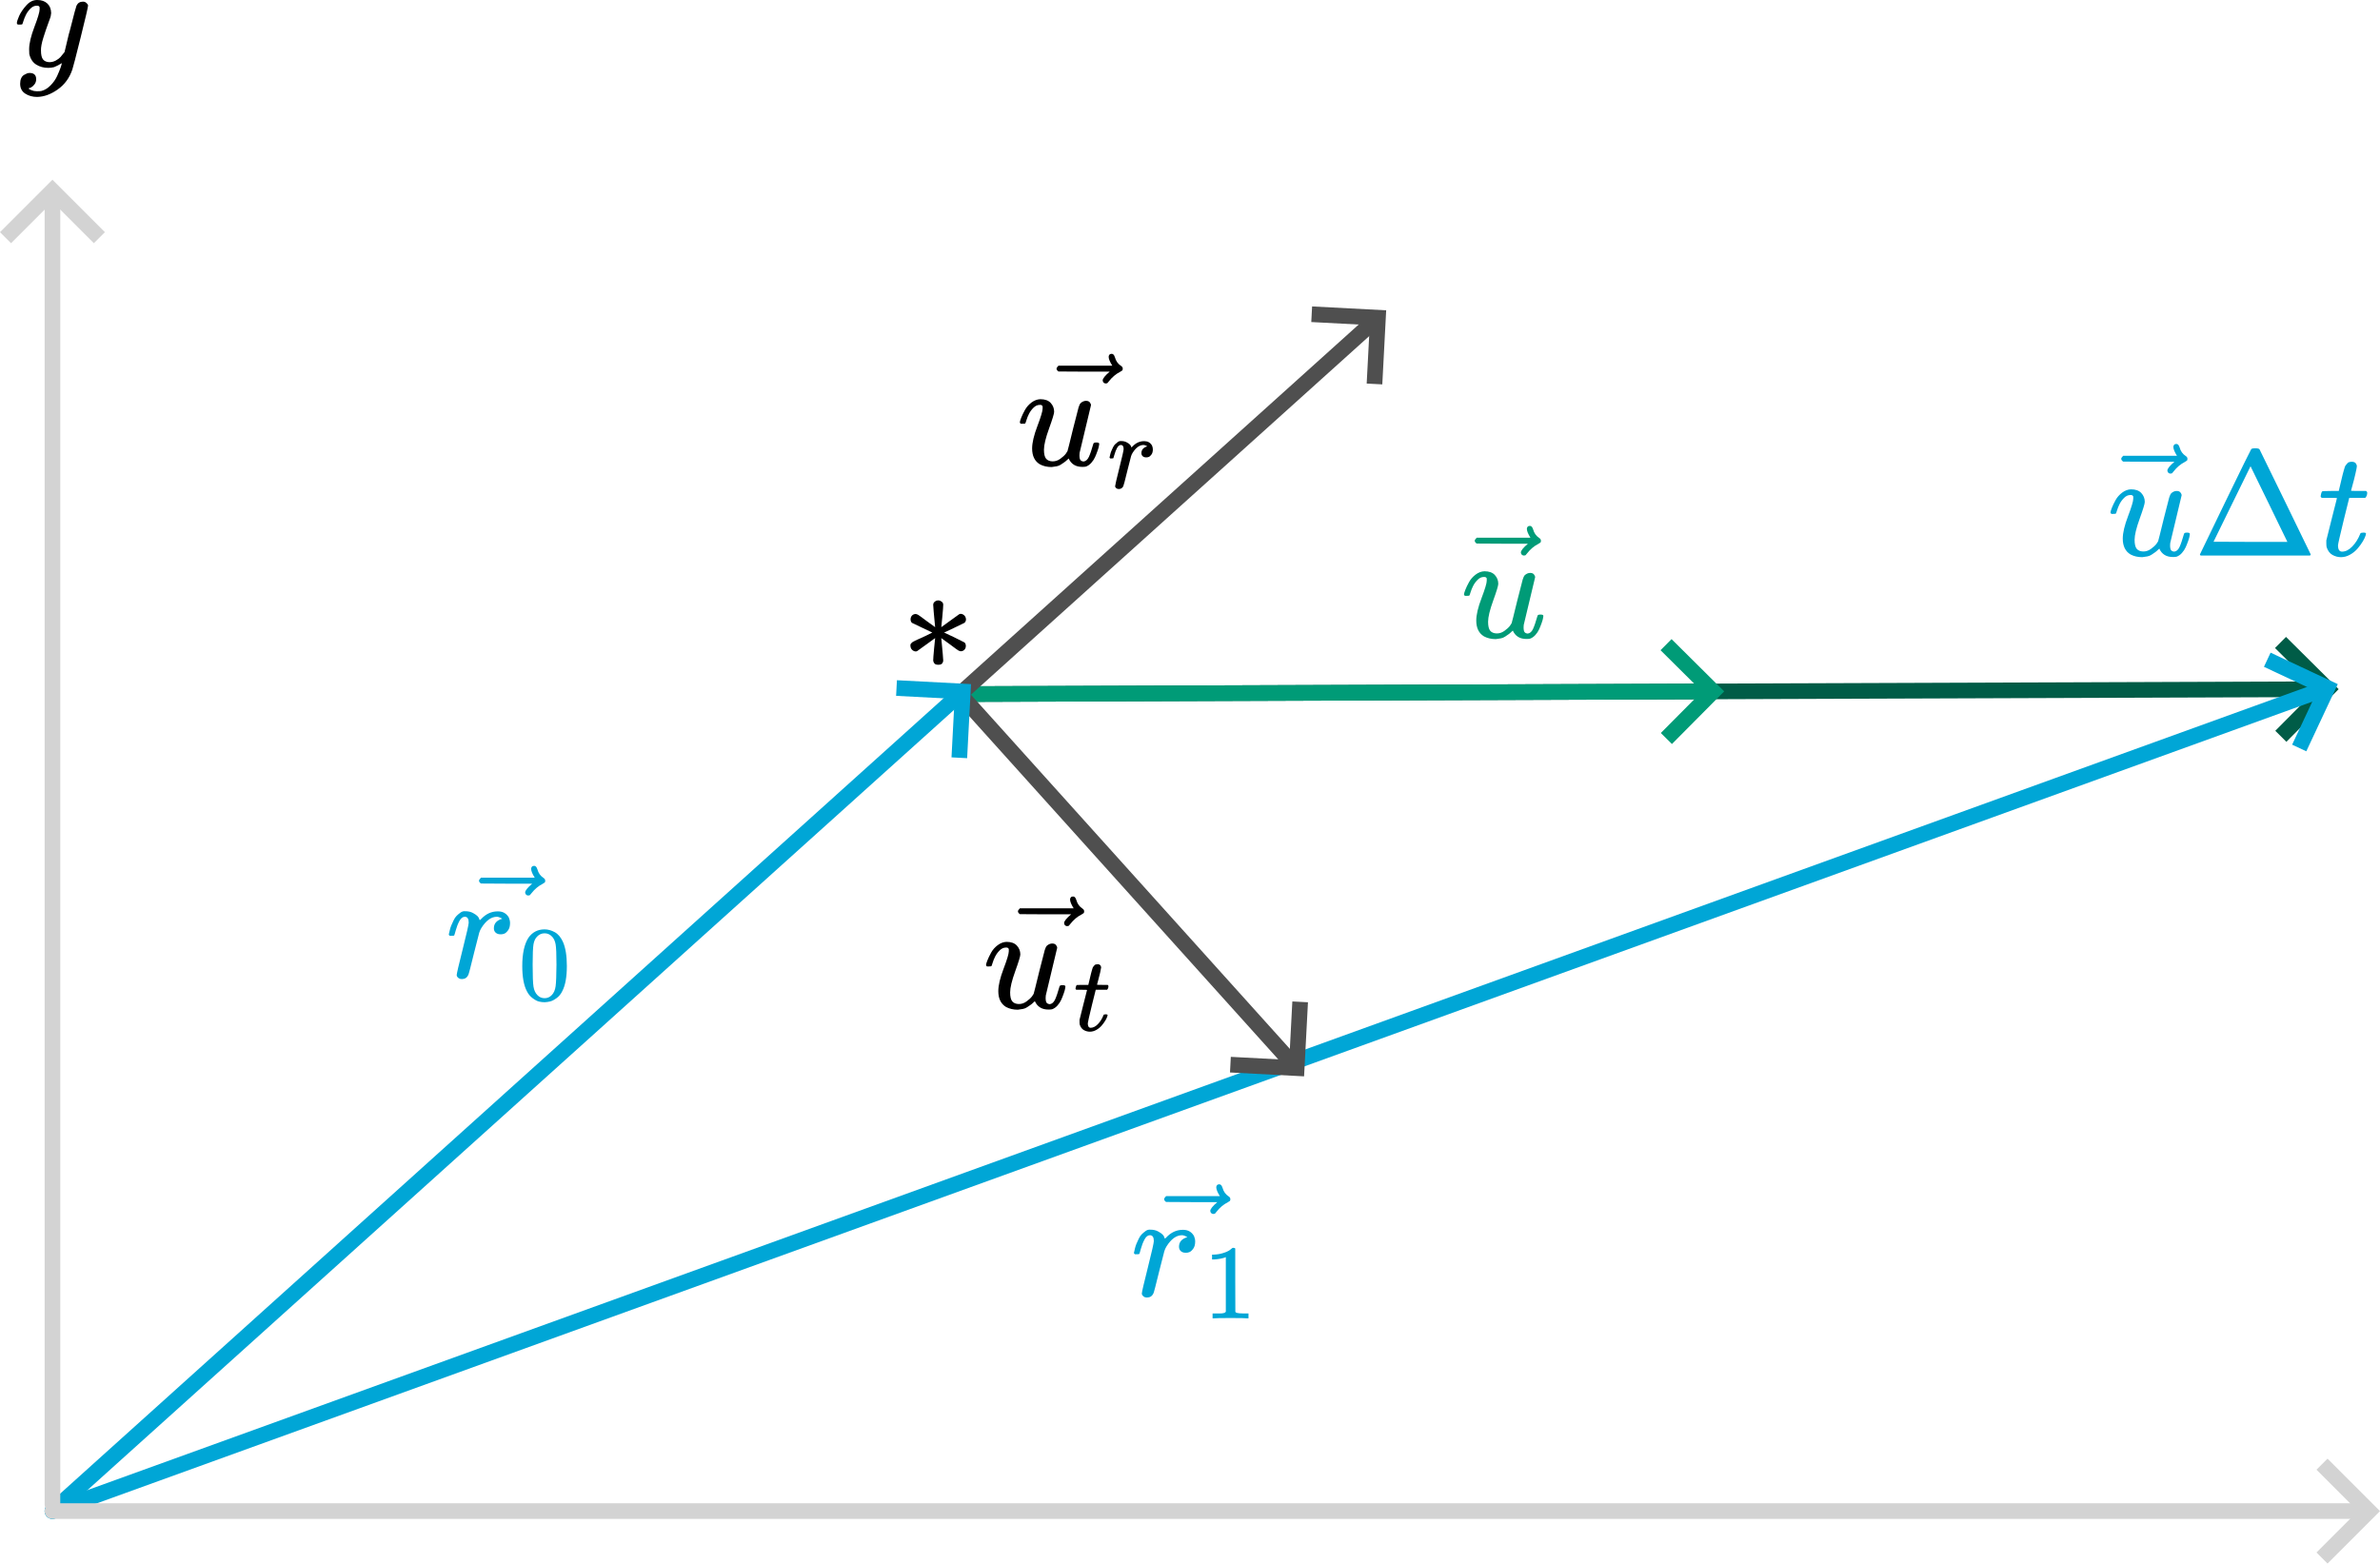
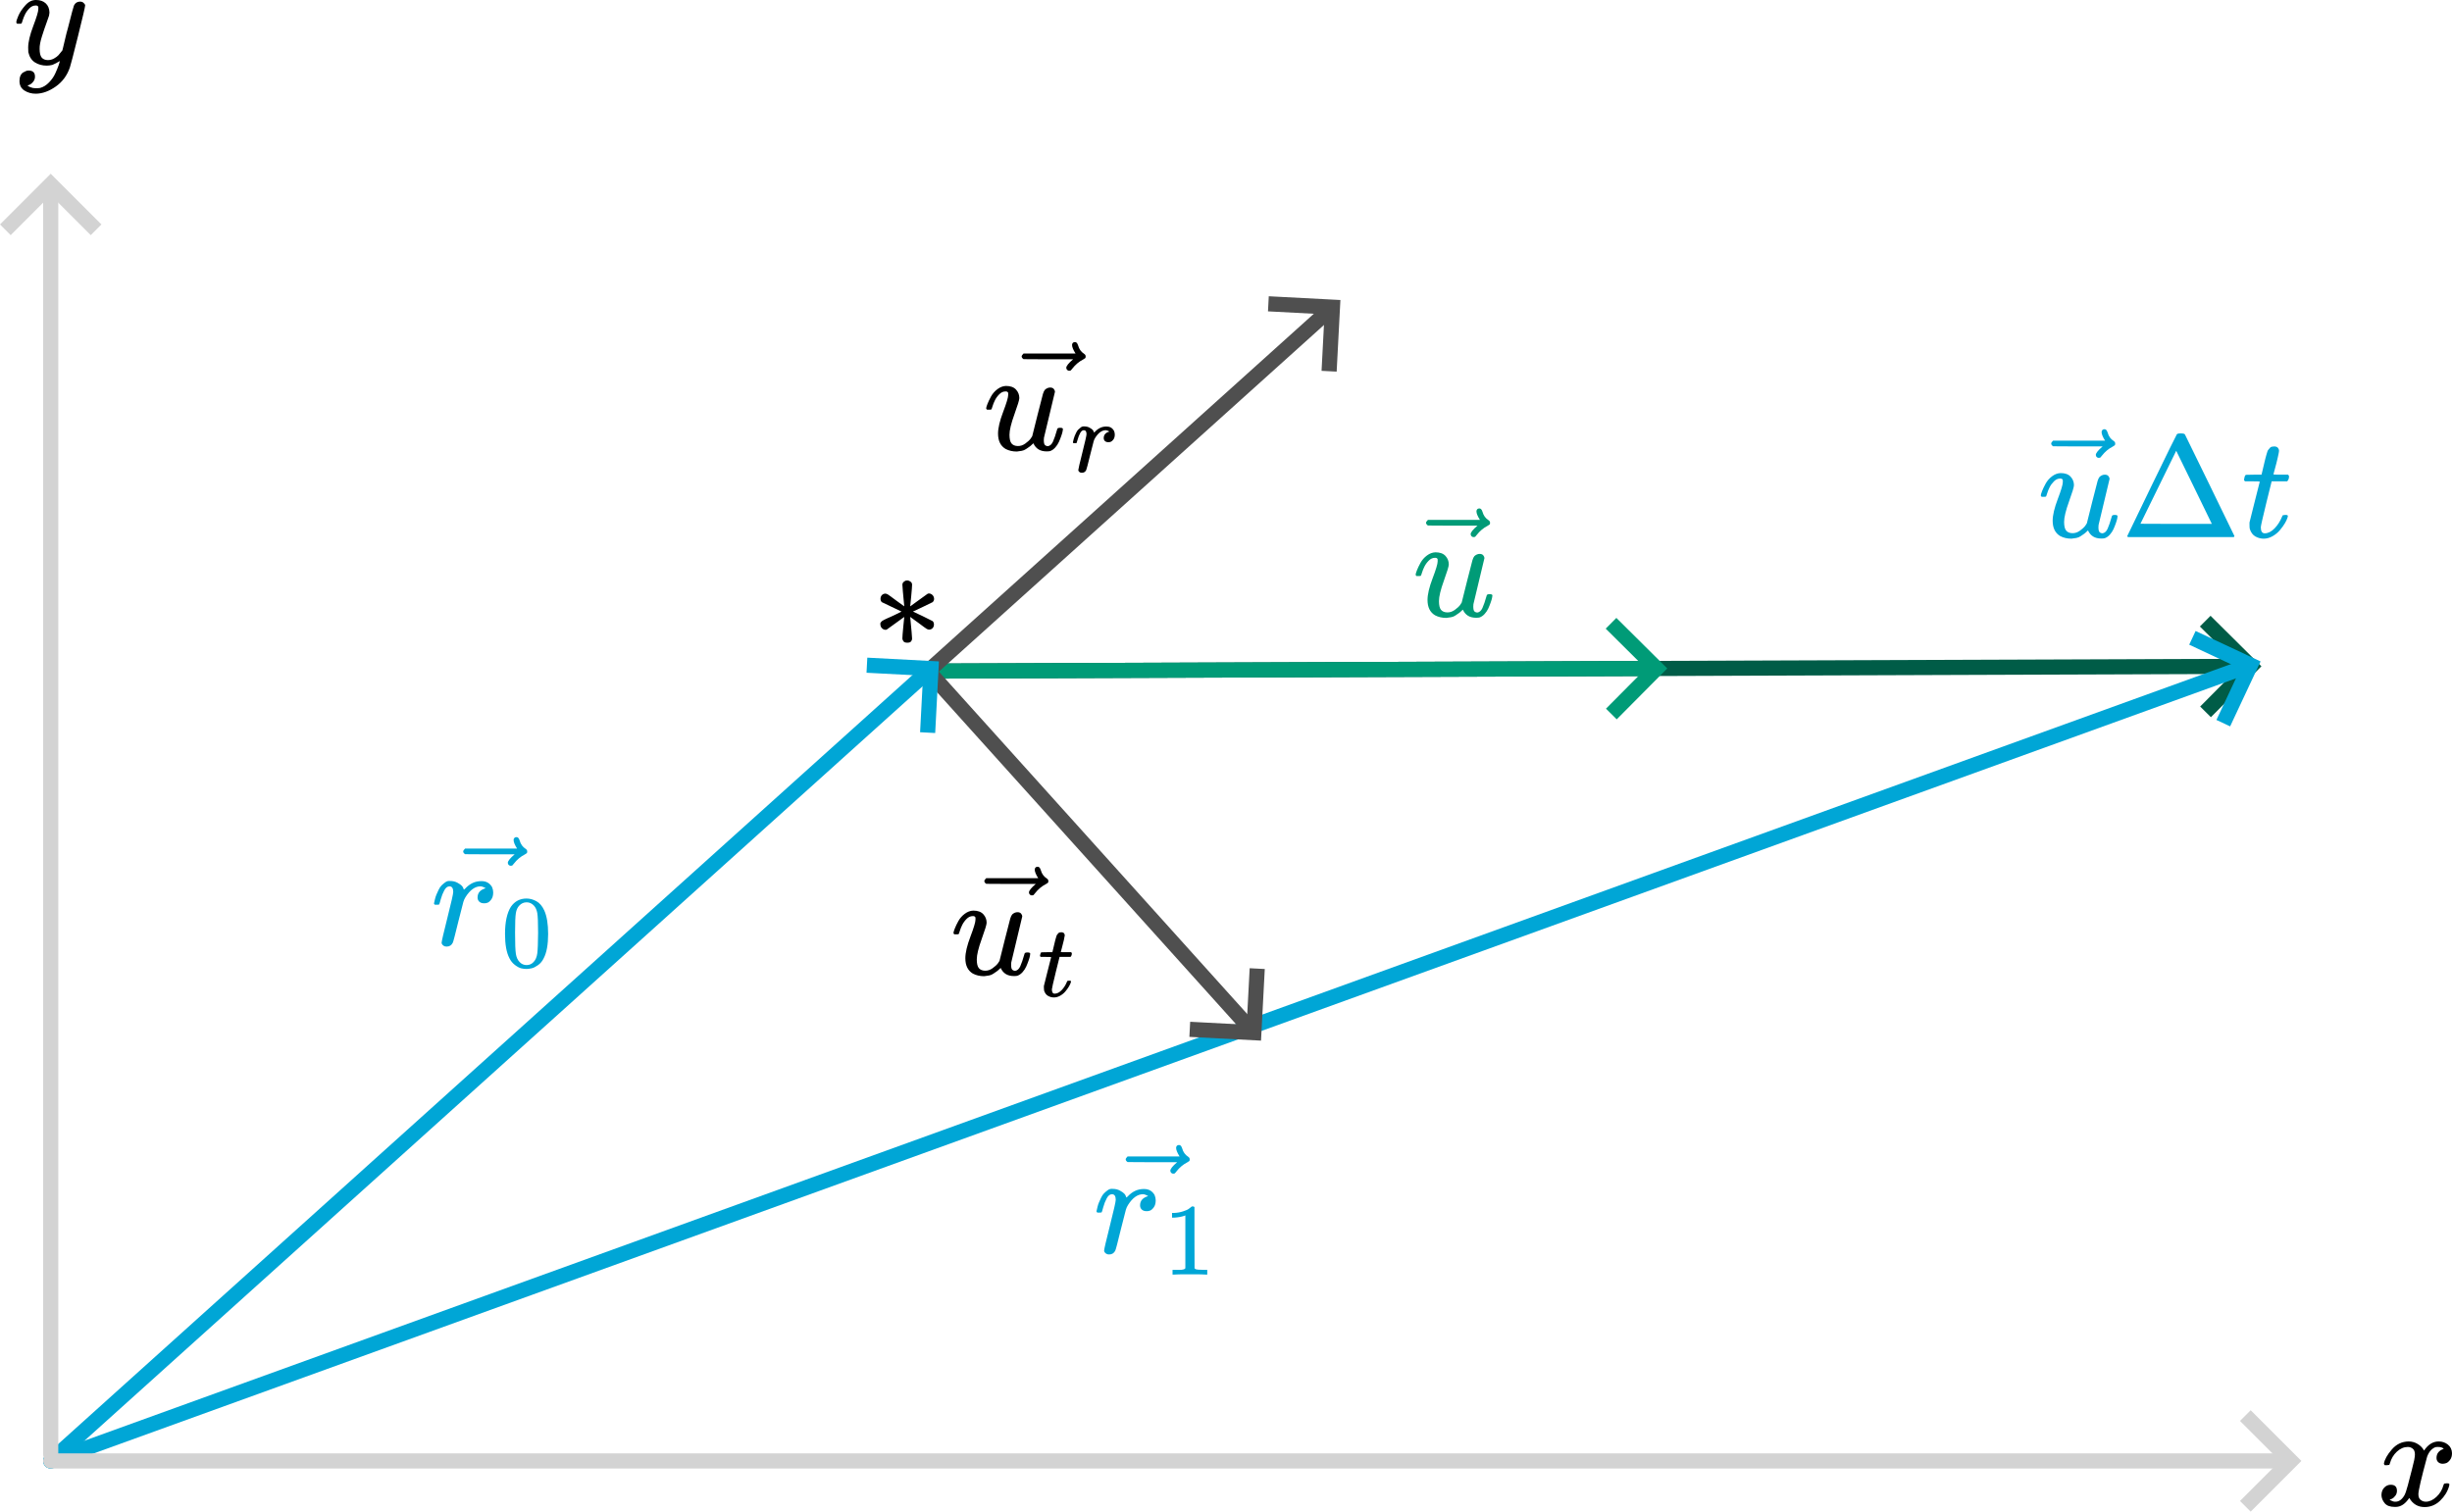
- <svg xmlns="http://www.w3.org/2000/svg" xmlns:xlink="http://www.w3.org/1999/xlink" width="152.155mm" height="99.967mm" viewBox="0 0 152.155 99.967" version="1.1" id="svg1" xml:space="preserve">
+ <svg xmlns="http://www.w3.org/2000/svg" xmlns:xlink="http://www.w3.org/1999/xlink" width="162.111mm" height="99.967mm" viewBox="0 0 162.111 99.967" version="1.1" id="svg1" xml:space="preserve">
  <defs id="defs1">
    <marker style="overflow:visible" id="ArrowWide" refX="0" refY="0" orient="auto-start-reverse" markerWidth="1" markerHeight="1" viewBox="0 0 1 1" preserveAspectRatio="xMidYMid">
      <path style="fill:none;stroke:context-stroke;stroke-width:1;stroke-linecap:butt" d="M 3,-3 0,0 3,3" transform="rotate(180,0.125,0)" id="path3" />
    </marker>
    <path id="MJX-53-TEX-I-1D466" d="m 21,287 q 0,14 15,48 15,34 48,71 33,37 74,36 41,0 66,-23 25,-23 26,-64 -2,-19 -3,-21 0,-3 -16,-46 -16,-43 -33,-97 -17,-54 -16,-86 0,-43 14,-60 14,-17 42,-18 23,0 43,11 20,11 31,23 11,12 27,33 0,1 5,20 5,19 14,59 9,40 19,74 38,150 42,157 13,27 43,27 13,0 21,-7 8,-7 11,-12 3,-5 2,-9 0,-13 -49,-210 -49,-197 -56,-216 -28,-83 -97,-132 -69,-49 -138,-50 -45,0 -79,22 -34,22 -34,66 0,22 7,37 7,15 19,22 12,7 20,10 8,3 17,3 44,0 44,-42 0,-20 -12,-35 -12,-15 -23,-20 -11,-5 -13,-5 l -3,-1 q 2,-5 19,-12 17,-7 34,-7 h 8 q 17,0 26,2 33,9 61,38 28,29 43,62 15,33 23,56 8,23 8,30 l -6,-4 q -6,-4 -19,-11 -13,-7 -26,-12 -20,-5 -39,-5 -46,0 -81,22 -35,22 -46,71 -1,7 -1,31 0,57 35,149 35,92 35,117 0,1 0,2 0,9 0,12 0,3 -4,7 -4,4 -11,4 h -4 Q 131,404 112,385 93,366 82,344 71,322 65,302 59,282 57,280 55,278 41,278 H 27 q -6,6 -6,9 z" />
+     <path id="MJX-53-TEX-I-1D465" d="m 52,289 q 7,42 54,97 47,55 116,56 35,0 64,-18 29,-18 43,-45 42,63 101,63 37,0 64,-22 27,-22 28,-59 0,-29 -14,-47 -14,-18 -27,-22 -13,-4 -23,-4 -19,0 -31,11 -12,11 -12,29 0,46 50,63 -11,13 -40,13 -13,0 -19,-2 -38,-16 -56,-66 -60,-221 -60,-258 0,-28 16,-40 16,-12 35,-12 37,0 73,33 36,33 49,81 3,10 6,11 3,1 16,2 h 4 q 15,0 15,-8 0,-1 -2,-11 Q 486,77 440,33 394,-11 333,-11 263,-11 227,52 186,-10 133,-10 h -6 q -49,0 -70,26 -21,26 -22,55 0,32 19,52 19,20 45,20 43,0 43,-42 Q 142,81 130,66 118,51 107,46 96,41 94,41 l -3,-1 q 0,-1 6,-4 6,-3 16,-7 10,-4 19,-3 36,0 62,45 9,16 23,68 14,52 28,108 14,56 16,66 5,27 5,39 0,28 -15,40 -15,12 -34,12 -40,0 -75,-32 -35,-32 -49,-82 -2,-9 -5,-10 -3,-1 -16,-2 H 58 q -6,6 -6,11 z" />
    <path id="MJX-70-TEX-I-1D45F" d="m 21,287 q 1,3 2,8 1,5 5,22 4,17 10,31 6,14 15,33 9,19 20,30 11,11 26,22 15,11 33,9 29,0 51,-12 22,-12 31,-22 9,-10 11,-20 2,-6 3,-6 1,0 8,7 48,52 111,52 h 3 q 48,0 72,-41 8,-19 8,-37 0,-30 -13,-48 -13,-18 -26,-23 -13,-5 -25,-4 -20,0 -32,11 -12,11 -12,29 0,48 56,64 -22,13 -36,13 -56,0 -103,-74 Q 229,315 224,298 219,281 190,165 156,25 151,16 138,-11 108,-11 95,-11 87,-5 79,1 76,7 q -3,6 -2,10 0,13 40,172 40,159 40,177 0,39 -26,39 -21,0 -36,-28 Q 77,349 68,316 59,283 57,280 55,278 41,278 H 27 q -6,6 -6,9 z" />
    <path id="MJX-70-TEX-N-30" d="m 96,585 q 56,81 153,81 48,0 96,-26 48,-26 78,-92 37,-83 37,-228 0,-155 -43,-237 -20,-42 -55,-67 -35,-25 -61,-31 -26,-6 -51,-7 -26,0 -52,6 -26,6 -61,32 -35,26 -55,67 -43,82 -43,237 0,174 57,265 z m 225,12 q -30,32 -71,32 -42,0 -72,-32 -25,-26 -33,-72 -8,-46 -8,-192 0,-158 8,-208 8,-50 36,-79 28,-30 69,-30 40,0 68,30 29,30 36,84 7,54 8,203 0,145 -8,191 -8,46 -33,73 z" />
    <path id="MJX-70-TEX-N-20D7" d="m 377,694 q 0,8 5,14 5,6 15,6 7,0 12,-5 5,-4 10,-19 10,-37 41,-57 11,-7 11,-18 0,-9 -3,-12 -3,-3 -14,-9 -43,-22 -75,-63 -2,-2 -5,-6 -3,-4 -5,-6 -2,-2 -5,-2 -3,0 -7,-1 -7,0 -13,5 -6,5 -7,15 0,19 47,59 H 213 l -171,1 q -13,9 -13,19 0,7 13,20 h 359 q -24,38 -24,59 z" />
    <path id="MJX-70-TEX-N-31" d="m 213,578 -13,-5 q -14,-5 -40,-10 -26,-5 -58,-7 H 83 v 46 h 19 q 47,2 87,15 40,13 56,24 16,11 28,22 2,3 12,3 9,0 17,-6 V 361 l 1,-300 q 7,-7 12,-9 5,-2 24,-4 19,-2 62,-2 h 26 V 0 H 416 Q 395,3 257,3 121,3 100,0 H 88 v 46 h 26 q 22,0 38,0 16,0 25,1 9,1 16,3 7,2 8,2 1,0 6,5 5,5 6,4 z" />
    <path id="MJX-70-TEX-I-1D462" d="m 21,287 q 0,8 9,31 9,23 25,52 16,29 44,50 28,21 59,22 46,0 69,-25 23,-25 23,-59 0,-18 -34,-112 -34,-94 -34,-141 0,-43 14,-60 14,-17 42,-18 28,-1 53,17 25,18 37,34 l 11,17 q 2,4 38,152 30,120 36,140 6,20 14,29 17,15 36,15 17,0 25,-10 8,-10 8,-19 L 420,84 q -1,-5 -1,-16 0,-25 7,-33 7,-8 21,-9 22,3 35,31 13,28 30,88 2,8 20,8 19,0 19,-9 -1,-5 -2,-14 -1,-9 -9,-32 -8,-23 -17,-43 -9,-20 -25,-38 -16,-18 -36,-25 -8,-2 -24,-2 -66,0 -91,56 -2,-1 -11,-10 -9,-9 -18,-15 -9,-6 -22,-15 -13,-9 -29,-12 -16,-3 -34,-5 -44,0 -78,18 -52,31 -52,106 0,57 35,149 35,92 35,117 0,1 0,2 0,9 0,12 0,3 -4,7 -4,4 -11,4 h -4 Q 131,404 112,385 93,366 82,344 71,322 65,302 59,282 57,280 55,278 41,278 H 27 q -6,6 -6,9 z" />
    <path id="MJX-70-TEX-I-1D461" d="m 26,385 q -7,7 -7,10 0,4 3,16 3,12 5,14 2,5 9,5 7,0 51,1 h 53 l 19,80 q 3,11 7,29 4,18 7,26 3,8 6,20 3,12 8,17 5,5 10,12 5,7 14,9 9,2 18,2 18,-1 25,-11 7,-10 7,-19 0,-7 -9,-47 -9,-40 -20,-79 l -10,-37 q 0,-2 50,-2 h 51 q 7,-7 7,-11 0,-22 -13,-35 H 210 L 174,240 Q 135,80 135,68 q 0,-42 27,-42 35,0 68,34 33,34 53,84 2,6 5,7 3,1 15,2 h 4 q 15,0 15,-8 0,-3 -3,-12 Q 314,117 301,95 288,73 267,48 246,23 216,6 186,-11 155,-11 125,-11 98,4 71,19 59,56 57,64 57,83 v 18 l 35,140 q 35,141 36,142 0,2 -51,2 z" />
    <path id="MJX-70-TEX-N-394" d="m 51,0 q -5,4 -5,7 0,2 169,350 169,348 173,352 3,7 28,7 23,0 28,-7 3,-4 172,-352 Q 785,9 786,7 786,4 781,0 Z M 507,344 384,596 137,92 383,91 h 247 q 0,2 -123,253 z" />
    <path id="MJX-70-TEX-N-2217" d="m 229,286 q -13,134 -13,150 0,18 24,28 1,0 5,0 4,0 6,1 12,-1 22,-9 10,-8 10,-20 0,-17 -6,-80 -6,-63 -7,-70 l 58,42 q 56,41 61,44 5,3 10,3 13,0 24,-10 11,-10 12,-27 0,-13 -10,-23 -5,-3 -68,-33 -63,-30 -68,-32 l 66,-31 70,-35 q 9,-9 9,-23 0,-15 -9,-25 -9,-10 -24,-11 -8,0 -18,6 -10,6 -55,40 l -58,42 q 13,-134 13,-150 0,-10 -7,-19 -7,-9 -26,-9 -19,0 -26,9 -7,9 -8,19 0,17 6,80 6,63 7,70 l -58,-42 q -56,-41 -61,-44 -4,-3 -10,-3 -13,0 -24,10 -11,10 -12,27 0,5 0,8 0,3 3,6 3,3 5,6 2,3 9,7 7,4 13,7 6,3 19,9 13,6 25,11 12,5 32,15 20,10 40,20 L 74,315 q -9,9 -9,23 0,15 9,25 9,10 24,11 8,0 18,-6 10,-6 55,-40 z" />
  </defs>
  <g id="layer1" transform="translate(-25.59181,-180.1176)">
    <path style="fill:#00a6d6;stroke:#005c47;stroke-width:1;stroke-linecap:round;stroke-dasharray:none;stroke-opacity:1;marker-end:url(#ArrowWide)" d="M 86.958,224.497 174.147,224.184" id="path57" />
    <path style="opacity:1;fill:#009b77;stroke:#009b77;stroke-width:1;stroke-linecap:round;stroke-dasharray:none;stroke-opacity:1;marker-end:url(#ArrowWide)" d="m 86.958,224.497 47.906,-0.172" id="path60" />
    <path style="fill:none;stroke:#00a6d6;stroke-width:1;stroke-linecap:round;stroke-dasharray:none;stroke-opacity:1;marker-end:url(#ArrowWide)" d="M 28.945,276.731 174.147,224.184" id="path54" />
    <g data-mml-node="mi" transform="matrix(0.00957793,0,0,-0.00957793,26.46827,184.3513)" id="g45" style="fill:#000000;stroke:#000000;stroke-width:0">
      <use data-c="1D466" xlink:href="#MJX-53-TEX-I-1D466" id="use44" style="stroke-width:0" />
    </g>
    <g data-mml-node="TeXAtom" data-mjx-texclass="ORD" id="g6-2" style="fill:#00a6d6;stroke:#000000;stroke-width:0" transform="matrix(0.00957591,0,0,-0.00957591,54.08212,242.6108)">
      <g data-mml-node="mover" id="g5-1" style="fill:#00a6d6;stroke-width:0">
        <g data-mml-node="msub" id="g3-6" style="fill:#00a6d6;stroke-width:0">
          <g data-mml-node="mi" id="g1-85" style="fill:#00a6d6;stroke-width:0">
            <use data-c="1D45F" xlink:href="#MJX-70-TEX-I-1D45F" id="use1-7" style="fill:#00a6d6;stroke-width:0" />
          </g>
          <g data-mml-node="mn" transform="matrix(0.707,0,0,0.707,484,-150)" id="g2-6" style="fill:#00a6d6;stroke-width:0">
            <use data-c="30" xlink:href="#MJX-70-TEX-N-30" id="use2-1" style="fill:#00a6d6;stroke-width:0" />
          </g>
        </g>
        <g data-mml-node="mo" transform="translate(193.8,31)" id="g4-89" style="fill:#00a6d6;stroke-width:0">
          <use data-c="20D7" xlink:href="#MJX-70-TEX-N-20D7" id="use3-2" style="fill:#00a6d6;stroke-width:0" />
        </g>
      </g>
    </g>
    <g data-mml-node="TeXAtom" data-mjx-texclass="ORD" transform="matrix(0.00957591,0,0,-0.00957591,97.88268,262.971)" id="g12-7" style="fill:#00a6d6;stroke:#000000;stroke-width:0">
      <g data-mml-node="mover" id="g11-9" style="fill:#00a6d6;stroke-width:0">
        <g data-mml-node="msub" id="g9-5" style="fill:#00a6d6;stroke-width:0">
          <g data-mml-node="mi" id="g7-4" style="fill:#00a6d6;stroke-width:0">
            <use data-c="1D45F" xlink:href="#MJX-70-TEX-I-1D45F" id="use6-3" style="fill:#00a6d6;stroke-width:0" />
          </g>
          <g data-mml-node="mn" transform="matrix(0.707,0,0,0.707,484,-150)" id="g8-1" style="fill:#00a6d6;stroke-width:0">
            <use data-c="31" xlink:href="#MJX-70-TEX-N-31" id="use7" style="fill:#00a6d6;stroke-width:0" />
          </g>
        </g>
        <g data-mml-node="mo" transform="translate(193.8,31)" id="g10-2" style="fill:#00a6d6;stroke-width:0">
          <use data-c="20D7" xlink:href="#MJX-70-TEX-N-20D7" id="use9-3" style="fill:#00a6d6;stroke-width:0" />
        </g>
      </g>
    </g>
    <g data-mml-node="TeXAtom" data-mjx-texclass="ORD" transform="matrix(0.00957591,0,0,-0.00957591,88.42798,244.5692)" id="g18" style="fill:#000000;stroke:#000000;stroke-width:0">
      <g data-mml-node="mover" id="g17" style="stroke-width:0">
        <g data-mml-node="msub" id="g15" style="stroke-width:0">
          <g data-mml-node="mi" id="g13-3" style="stroke-width:0">
            <use data-c="1D462" xlink:href="#MJX-70-TEX-I-1D462" id="use12-4" style="stroke-width:0" />
          </g>
          <g data-mml-node="mi" transform="matrix(0.707,0,0,0.707,605,-150)" id="g14-11" style="stroke-width:0">
            <use data-c="1D461" xlink:href="#MJX-70-TEX-I-1D461" id="use13" style="stroke-width:0" />
          </g>
        </g>
        <g data-mml-node="mo" transform="translate(205.1,31)" id="g16" style="stroke-width:0">
          <use data-c="20D7" xlink:href="#MJX-70-TEX-N-20D7" id="use15" style="stroke-width:0" />
        </g>
      </g>
    </g>
    <g data-mml-node="TeXAtom" data-mjx-texclass="ORD" transform="matrix(0.00957591,0,0,-0.00957591,90.58996,209.873)" id="g24" style="fill:#000000;stroke:#000000;stroke-width:0">
      <g data-mml-node="mover" id="g23-3" style="stroke-width:0">
        <g data-mml-node="msub" id="g21" style="stroke-width:0">
          <g data-mml-node="mi" id="g19" style="stroke-width:0">
            <use data-c="1D462" xlink:href="#MJX-70-TEX-I-1D462" id="use18" style="stroke-width:0" />
          </g>
          <g data-mml-node="mi" transform="matrix(0.707,0,0,0.707,605,-150)" id="g20" style="stroke-width:0">
            <use data-c="1D45F" xlink:href="#MJX-70-TEX-I-1D45F" id="use19" style="stroke-width:0" />
          </g>
        </g>
        <g data-mml-node="mo" transform="translate(237,31)" id="g22" style="stroke-width:0">
          <use data-c="20D7" xlink:href="#MJX-70-TEX-N-20D7" id="use21" style="stroke-width:0" />
        </g>
      </g>
    </g>
    <g data-mml-node="TeXAtom" data-mjx-texclass="ORD" transform="matrix(0.00957591,0,0,-0.00957591,118.984,220.8748)" id="g28" style="fill:#009b77;stroke:#000000;stroke-width:0">
      <g data-mml-node="mover" id="g27" style="fill:#009b77;stroke-width:0">
        <g data-mml-node="mi" id="g25" style="fill:#009b77;stroke-width:0">
          <use data-c="1D462" xlink:href="#MJX-70-TEX-I-1D462" id="use24" style="fill:#009b77;stroke-width:0" />
        </g>
        <g data-mml-node="mo" transform="translate(63.8,31)" id="g26" style="fill:#009b77;stroke-width:0">
          <use data-c="20D7" xlink:href="#MJX-70-TEX-N-20D7" id="use25" style="fill:#009b77;stroke-width:0" />
        </g>
      </g>
    </g>
    <g id="g56" transform="translate(43.10732,-79.77945)" style="fill:#00a6d6">
      <g data-mml-node="TeXAtom" data-mjx-texclass="ORD" transform="matrix(0.00957591,0,0,-0.00957591,117.2079,295.4147)" id="g32" style="fill:#00a6d6;stroke:#000000;stroke-width:0">
        <g data-mml-node="mover" id="g31" style="fill:#00a6d6;stroke-width:0">
          <g data-mml-node="mi" id="g29" style="fill:#00a6d6;stroke-width:0">
            <use data-c="1D462" xlink:href="#MJX-70-TEX-I-1D462" id="use28" style="fill:#00a6d6;stroke-width:0" />
          </g>
          <g data-mml-node="mo" transform="translate(63.8,31)" id="g30" style="fill:#00a6d6;stroke-width:0">
            <use data-c="20D7" xlink:href="#MJX-70-TEX-N-20D7" id="use29" style="fill:#00a6d6;stroke-width:0" />
          </g>
        </g>
      </g>
      <g data-mml-node="mi" transform="matrix(0.00957591,0,0,-0.00957591,122.6853,295.4147)" id="g33" style="fill:#00a6d6;stroke:#000000;stroke-width:0">
        <use data-c="394" xlink:href="#MJX-70-TEX-N-394" id="use32" style="fill:#00a6d6;stroke-width:0" />
      </g>
      <g data-mml-node="mi" transform="matrix(0.00957591,0,0,-0.00957591,130.6621,295.4147)" id="g34" style="fill:#00a6d6;stroke:#000000;stroke-width:0">
        <use data-c="1D461" xlink:href="#MJX-70-TEX-I-1D461" id="use33" style="fill:#00a6d6;stroke-width:0" />
      </g>
    </g>
    <g data-mml-node="mo" transform="matrix(0.00957591,0,0,-0.00957591,83.18312,222.9549)" id="g35" style="fill:#000000;stroke:#000000;stroke-width:0">
      <use data-c="2217" xlink:href="#MJX-70-TEX-N-2217" id="use34" style="stroke-width:0" />
    </g>
    <path style="fill:none;stroke:#4f4f4f;stroke-width:1;stroke-linecap:round;stroke-dasharray:none;stroke-opacity:1;marker-end:url(#ArrowWide)" d="m 86.958,224.497 21.364,23.727" id="path56" />
    <path style="fill:none;stroke:#4f4f4f;stroke-width:1;stroke-linecap:round;stroke-dasharray:none;stroke-opacity:1;marker-end:url(#ArrowWide)" d="M 86.958,224.497 113.5,200.598" id="path51" />
    <path style="fill:none;stroke:#00a6d6;stroke-width:1;stroke-linecap:round;stroke-dasharray:none;stroke-opacity:1;marker-end:url(#ArrowWide)" d="M 28.945,276.731 86.958,224.497" id="path52" />
    <path style="fill:#f3c600;stroke:#d3d3d3;stroke-width:1;stroke-linecap:round;stroke-dasharray:none;stroke-opacity:1;marker-end:url(#ArrowWide)" d="M 28.945,276.731 H 176.79" id="path30" />
    <path style="fill:#f3c600;stroke:#d3d3d3;stroke-width:1;stroke-linecap:round;stroke-dasharray:none;stroke-opacity:1;marker-end:url(#ArrowWide)" d="M 28.945,276.302 V 192.564" id="path31" />
+     <g data-mml-node="mi" transform="matrix(0.00957793,0,0,-0.00957793,182.7036,279.6757)" id="g36" style="fill:#000000;stroke:#000000;stroke-width:0">
+       <use data-c="1D465" xlink:href="#MJX-53-TEX-I-1D465" id="use23" style="stroke-width:0" />
+     </g>
  </g>
</svg>
